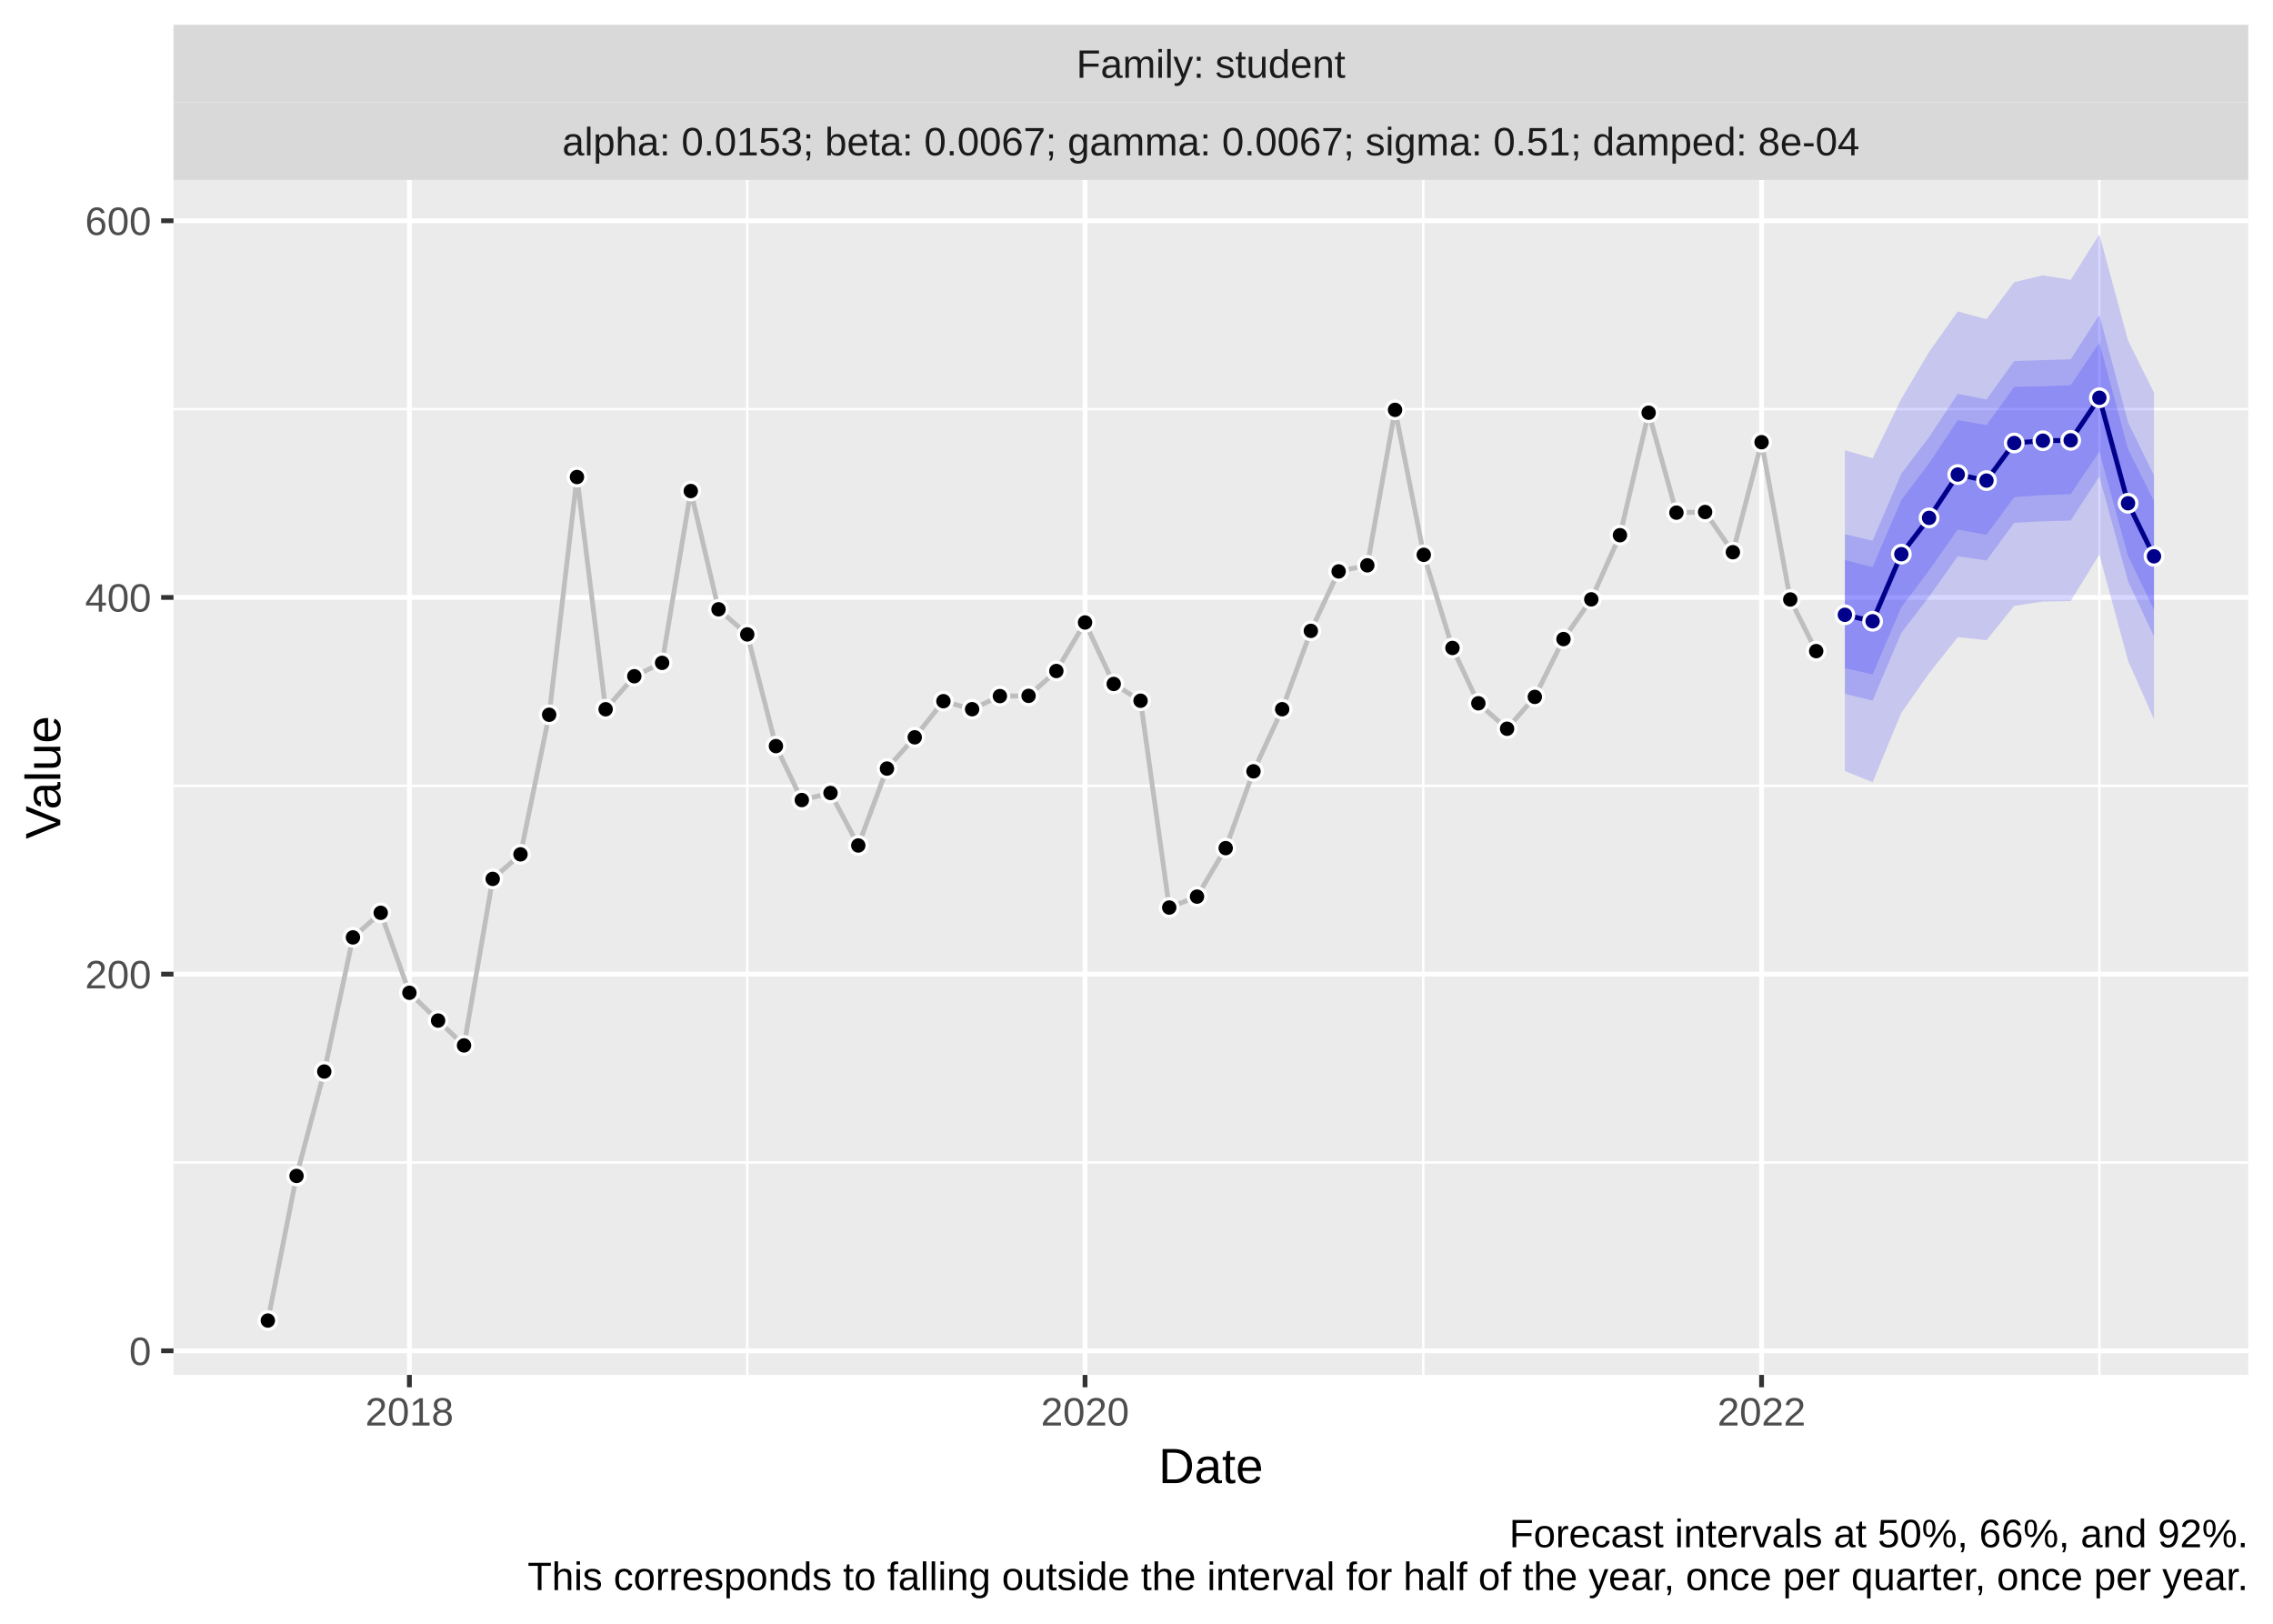
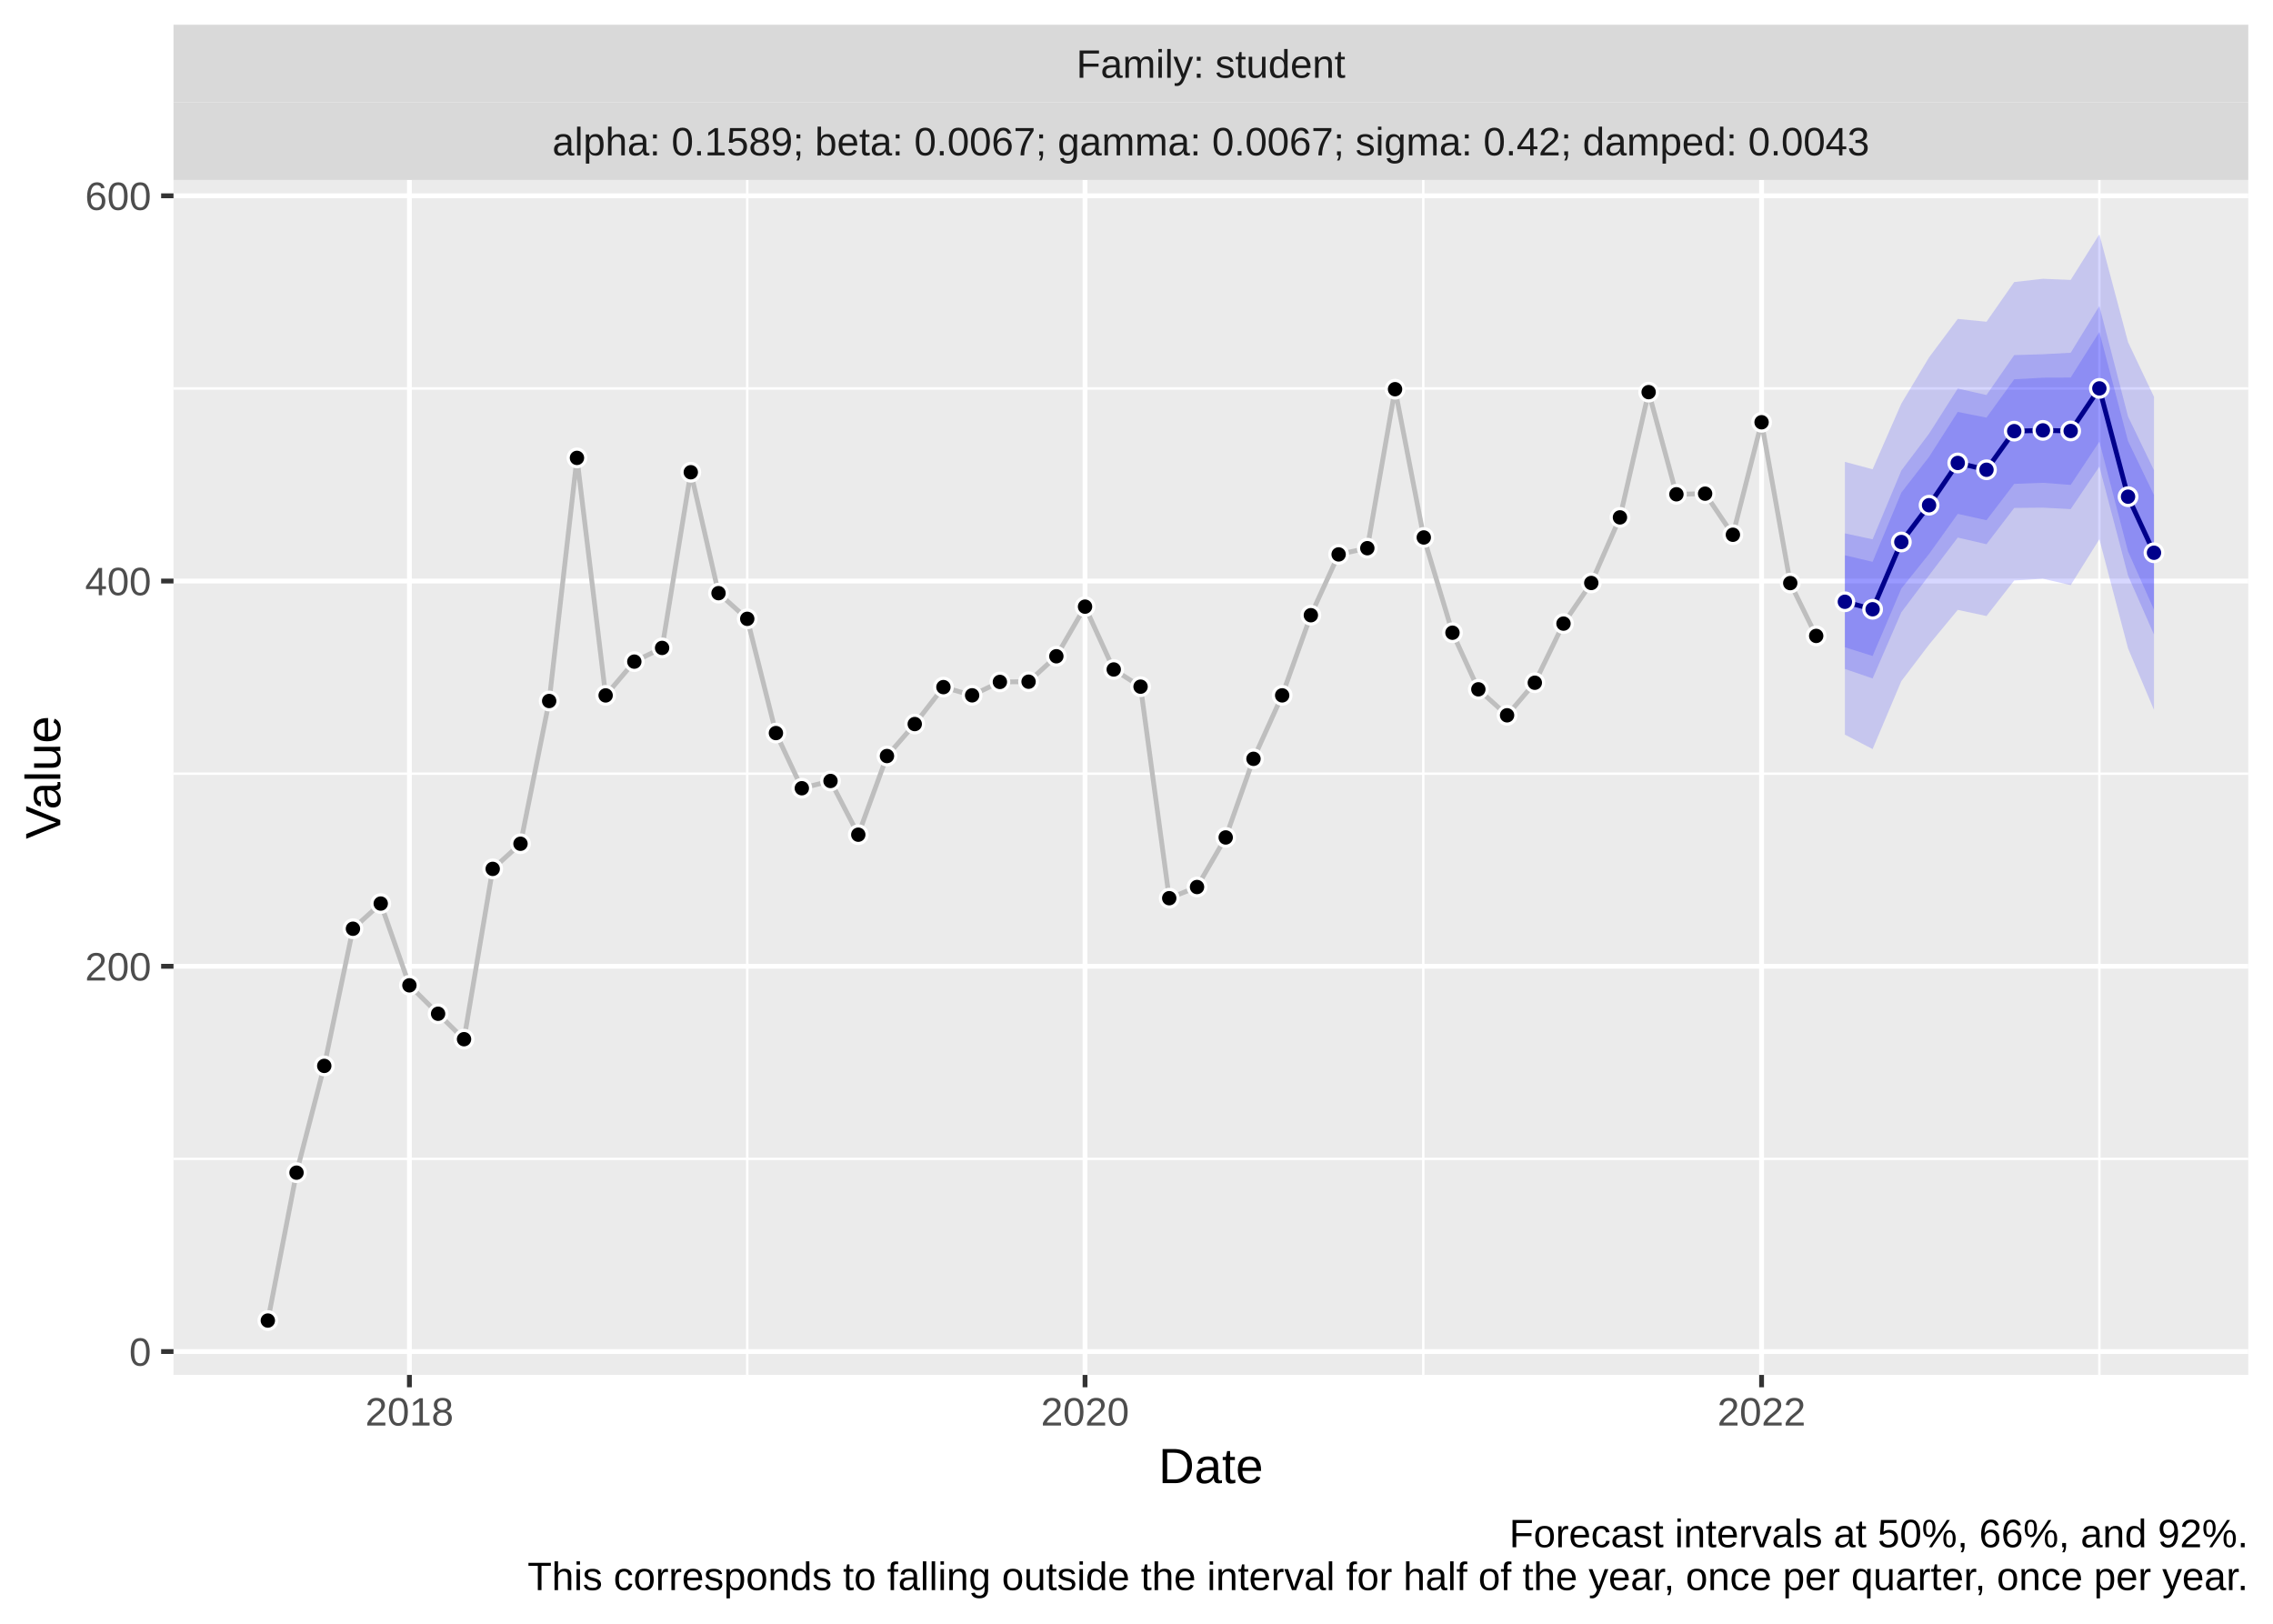
<svg xmlns="http://www.w3.org/2000/svg" class="svglite" width="504.00pt" height="360.00pt" viewBox="0 0 504.00 360.00">
  <defs>
    <style type="text/css">
    .svglite line, .svglite polyline, .svglite polygon, .svglite path, .svglite rect, .svglite circle {
      fill: none;
      stroke: #000000;
      stroke-linecap: round;
      stroke-linejoin: round;
      stroke-miterlimit: 10.00;
    }
    .svglite text {
      white-space: pre;
    }
  </style>
  </defs>
  <rect width="100%" height="100%" style="stroke: none; fill: #FFFFFF;" />
  <defs>
    <clipPath id="cpMC4wMHw1MDQuMDB8MC4wMHwzNjAuMDA=">
      <rect x="0.00" y="0.00" width="504.00" height="360.00" />
    </clipPath>
  </defs>
  <g clip-path="url(#cpMC4wMHw1MDQuMDB8MC4wMHwzNjAuMDA=)">
    <rect x="0.00" y="0.00" width="504.00" height="360.00" style="stroke-width: 1.07; stroke: #FFFFFF; fill: #FFFFFF;" />
  </g>
  <defs>
    <clipPath id="cpMzguNDd8NDk4LjUyfDM5LjkwfDMwNC44Mw==">
      <rect x="38.47" y="39.90" width="460.05" height="264.93" />
    </clipPath>
  </defs>
  <g clip-path="url(#cpMzguNDd8NDk4LjUyfDM5LjkwfDMwNC44Mw==)">
    <rect x="38.47" y="39.90" width="460.05" height="264.93" style="stroke-width: 1.07; stroke: none; fill: #EBEBEB;" />
-     <polyline points="38.47,257.74 498.52,257.74 " style="stroke-width: 0.53; stroke: #FFFFFF; stroke-linecap: butt;" />
-     <polyline points="38.47,174.22 498.52,174.22 " style="stroke-width: 0.53; stroke: #FFFFFF; stroke-linecap: butt;" />
-     <polyline points="38.47,90.70 498.52,90.70 " style="stroke-width: 0.53; stroke: #FFFFFF; stroke-linecap: butt;" />
+     <polyline points="38.47,256.94 498.52,256.94 " style="stroke-width: 0.53; stroke: #FFFFFF; stroke-linecap: butt;" />
+     <polyline points="38.47,171.53 498.52,171.53 " style="stroke-width: 0.53; stroke: #FFFFFF; stroke-linecap: butt;" />
+     <polyline points="38.47,86.12 498.52,86.12 " style="stroke-width: 0.53; stroke: #FFFFFF; stroke-linecap: butt;" />
    <polyline points="165.69,304.83 165.69,39.90 " style="stroke-width: 0.53; stroke: #FFFFFF; stroke-linecap: butt;" />
    <polyline points="315.59,304.83 315.59,39.90 " style="stroke-width: 0.53; stroke: #FFFFFF; stroke-linecap: butt;" />
    <polyline points="465.50,304.83 465.50,39.90 " style="stroke-width: 0.53; stroke: #FFFFFF; stroke-linecap: butt;" />
-     <polyline points="38.47,299.49 498.52,299.49 " style="stroke-width: 1.07; stroke: #FFFFFF; stroke-linecap: butt;" />
-     <polyline points="38.47,215.98 498.52,215.98 " style="stroke-width: 1.07; stroke: #FFFFFF; stroke-linecap: butt;" />
-     <polyline points="38.47,132.46 498.52,132.46 " style="stroke-width: 1.07; stroke: #FFFFFF; stroke-linecap: butt;" />
-     <polyline points="38.47,48.94 498.52,48.94 " style="stroke-width: 1.07; stroke: #FFFFFF; stroke-linecap: butt;" />
+     <polyline points="38.47,299.65 498.52,299.65 " style="stroke-width: 1.07; stroke: #FFFFFF; stroke-linecap: butt;" />
+     <polyline points="38.47,214.23 498.52,214.23 " style="stroke-width: 1.07; stroke: #FFFFFF; stroke-linecap: butt;" />
+     <polyline points="38.47,128.82 498.52,128.82 " style="stroke-width: 1.07; stroke: #FFFFFF; stroke-linecap: butt;" />
+     <polyline points="38.47,43.41 498.52,43.41 " style="stroke-width: 1.07; stroke: #FFFFFF; stroke-linecap: butt;" />
    <polyline points="90.78,304.83 90.78,39.90 " style="stroke-width: 1.07; stroke: #FFFFFF; stroke-linecap: butt;" />
    <polyline points="240.59,304.83 240.59,39.90 " style="stroke-width: 1.07; stroke: #FFFFFF; stroke-linecap: butt;" />
    <polyline points="390.60,304.83 390.60,39.90 " style="stroke-width: 1.07; stroke: #FFFFFF; stroke-linecap: butt;" />
-     <polyline points="59.39,292.78 65.75,260.72 71.90,237.57 78.26,207.83 84.42,202.38 90.78,220.11 97.14,226.27 102.89,231.78 109.25,194.86 115.41,189.42 121.77,158.47 127.93,105.76 134.29,157.25 140.65,149.93 146.81,146.96 153.17,108.87 159.32,135.09 165.69,140.66 172.05,165.42 177.79,177.38 184.15,175.81 190.31,187.45 196.67,170.40 202.83,163.47 209.19,155.46 215.55,157.24 221.71,154.33 228.07,154.28 234.23,148.77 240.59,138.01 246.95,151.64 252.90,155.36 259.26,201.21 265.42,198.79 271.78,188.04 277.94,171.01 284.30,157.24 290.66,139.87 296.82,126.69 303.18,125.34 309.33,90.87 315.70,123.01 322.06,143.66 327.80,155.93 334.17,161.57 340.32,154.51 346.68,141.69 352.84,132.88 359.20,118.66 365.56,91.51 371.72,113.66 378.08,113.52 384.24,122.43 390.60,98.04 396.96,132.91 402.71,144.36 " style="stroke-width: 1.07; stroke: #BEBEBE; stroke-linecap: butt;" />
+     <polyline points="59.39,292.78 65.75,259.99 71.90,236.32 78.26,205.91 84.42,200.33 90.78,218.46 97.14,224.76 102.89,230.40 109.25,192.64 115.41,187.07 121.77,155.42 127.93,101.52 134.29,154.18 140.65,146.69 146.81,143.65 153.17,104.70 159.32,131.51 165.69,137.20 172.05,162.53 177.79,174.76 184.15,173.15 190.31,185.06 196.67,167.62 202.83,160.53 209.19,152.34 215.55,154.16 221.71,151.19 228.07,151.14 234.23,145.50 240.59,134.50 246.95,148.43 252.90,152.24 259.26,199.14 265.42,196.66 271.78,185.67 277.94,168.24 284.30,154.17 290.66,136.40 296.82,122.92 303.18,121.54 309.33,86.29 315.70,119.16 322.06,140.28 327.80,152.83 334.17,158.59 340.32,151.37 346.68,138.26 352.84,129.25 359.20,114.71 365.56,86.94 371.72,109.59 378.08,109.45 384.24,118.56 390.60,93.62 396.96,129.28 402.71,140.99 " style="stroke-width: 1.07; stroke: #BEBEBE; stroke-linecap: butt;" />
    <circle cx="59.39" cy="292.78" r="1.95" style="stroke-width: 0.71; stroke: #FFFFFF; fill: #000000;" />
-     <circle cx="65.75" cy="260.72" r="1.95" style="stroke-width: 0.71; stroke: #FFFFFF; fill: #000000;" />
-     <circle cx="71.90" cy="237.57" r="1.95" style="stroke-width: 0.71; stroke: #FFFFFF; fill: #000000;" />
-     <circle cx="78.26" cy="207.83" r="1.95" style="stroke-width: 0.71; stroke: #FFFFFF; fill: #000000;" />
-     <circle cx="84.42" cy="202.38" r="1.95" style="stroke-width: 0.71; stroke: #FFFFFF; fill: #000000;" />
-     <circle cx="90.78" cy="220.11" r="1.95" style="stroke-width: 0.71; stroke: #FFFFFF; fill: #000000;" />
-     <circle cx="97.14" cy="226.27" r="1.95" style="stroke-width: 0.71; stroke: #FFFFFF; fill: #000000;" />
-     <circle cx="102.89" cy="231.78" r="1.95" style="stroke-width: 0.71; stroke: #FFFFFF; fill: #000000;" />
-     <circle cx="109.25" cy="194.86" r="1.95" style="stroke-width: 0.71; stroke: #FFFFFF; fill: #000000;" />
-     <circle cx="115.41" cy="189.42" r="1.95" style="stroke-width: 0.71; stroke: #FFFFFF; fill: #000000;" />
-     <circle cx="121.77" cy="158.47" r="1.95" style="stroke-width: 0.71; stroke: #FFFFFF; fill: #000000;" />
-     <circle cx="127.93" cy="105.76" r="1.95" style="stroke-width: 0.71; stroke: #FFFFFF; fill: #000000;" />
-     <circle cx="134.29" cy="157.25" r="1.95" style="stroke-width: 0.71; stroke: #FFFFFF; fill: #000000;" />
-     <circle cx="140.65" cy="149.93" r="1.95" style="stroke-width: 0.71; stroke: #FFFFFF; fill: #000000;" />
-     <circle cx="146.81" cy="146.96" r="1.95" style="stroke-width: 0.71; stroke: #FFFFFF; fill: #000000;" />
-     <circle cx="153.17" cy="108.87" r="1.95" style="stroke-width: 0.71; stroke: #FFFFFF; fill: #000000;" />
-     <circle cx="159.32" cy="135.09" r="1.95" style="stroke-width: 0.71; stroke: #FFFFFF; fill: #000000;" />
-     <circle cx="165.69" cy="140.66" r="1.95" style="stroke-width: 0.71; stroke: #FFFFFF; fill: #000000;" />
-     <circle cx="172.05" cy="165.42" r="1.95" style="stroke-width: 0.71; stroke: #FFFFFF; fill: #000000;" />
-     <circle cx="177.79" cy="177.38" r="1.95" style="stroke-width: 0.71; stroke: #FFFFFF; fill: #000000;" />
-     <circle cx="184.15" cy="175.81" r="1.95" style="stroke-width: 0.71; stroke: #FFFFFF; fill: #000000;" />
-     <circle cx="190.31" cy="187.45" r="1.95" style="stroke-width: 0.71; stroke: #FFFFFF; fill: #000000;" />
-     <circle cx="196.67" cy="170.40" r="1.95" style="stroke-width: 0.71; stroke: #FFFFFF; fill: #000000;" />
-     <circle cx="202.83" cy="163.47" r="1.95" style="stroke-width: 0.71; stroke: #FFFFFF; fill: #000000;" />
-     <circle cx="209.19" cy="155.46" r="1.95" style="stroke-width: 0.71; stroke: #FFFFFF; fill: #000000;" />
-     <circle cx="215.55" cy="157.24" r="1.95" style="stroke-width: 0.71; stroke: #FFFFFF; fill: #000000;" />
-     <circle cx="221.71" cy="154.33" r="1.95" style="stroke-width: 0.71; stroke: #FFFFFF; fill: #000000;" />
-     <circle cx="228.07" cy="154.28" r="1.95" style="stroke-width: 0.71; stroke: #FFFFFF; fill: #000000;" />
-     <circle cx="234.23" cy="148.77" r="1.95" style="stroke-width: 0.71; stroke: #FFFFFF; fill: #000000;" />
-     <circle cx="240.59" cy="138.01" r="1.95" style="stroke-width: 0.71; stroke: #FFFFFF; fill: #000000;" />
-     <circle cx="246.95" cy="151.64" r="1.95" style="stroke-width: 0.71; stroke: #FFFFFF; fill: #000000;" />
-     <circle cx="252.90" cy="155.36" r="1.95" style="stroke-width: 0.71; stroke: #FFFFFF; fill: #000000;" />
-     <circle cx="259.26" cy="201.21" r="1.95" style="stroke-width: 0.71; stroke: #FFFFFF; fill: #000000;" />
-     <circle cx="265.42" cy="198.79" r="1.95" style="stroke-width: 0.71; stroke: #FFFFFF; fill: #000000;" />
-     <circle cx="271.78" cy="188.04" r="1.95" style="stroke-width: 0.71; stroke: #FFFFFF; fill: #000000;" />
-     <circle cx="277.94" cy="171.01" r="1.95" style="stroke-width: 0.71; stroke: #FFFFFF; fill: #000000;" />
-     <circle cx="284.30" cy="157.24" r="1.95" style="stroke-width: 0.71; stroke: #FFFFFF; fill: #000000;" />
-     <circle cx="290.66" cy="139.87" r="1.95" style="stroke-width: 0.71; stroke: #FFFFFF; fill: #000000;" />
-     <circle cx="296.82" cy="126.69" r="1.95" style="stroke-width: 0.71; stroke: #FFFFFF; fill: #000000;" />
-     <circle cx="303.18" cy="125.34" r="1.95" style="stroke-width: 0.71; stroke: #FFFFFF; fill: #000000;" />
-     <circle cx="309.33" cy="90.87" r="1.95" style="stroke-width: 0.71; stroke: #FFFFFF; fill: #000000;" />
-     <circle cx="315.70" cy="123.01" r="1.95" style="stroke-width: 0.71; stroke: #FFFFFF; fill: #000000;" />
-     <circle cx="322.06" cy="143.66" r="1.95" style="stroke-width: 0.71; stroke: #FFFFFF; fill: #000000;" />
-     <circle cx="327.80" cy="155.93" r="1.95" style="stroke-width: 0.71; stroke: #FFFFFF; fill: #000000;" />
-     <circle cx="334.17" cy="161.57" r="1.95" style="stroke-width: 0.71; stroke: #FFFFFF; fill: #000000;" />
-     <circle cx="340.32" cy="154.51" r="1.95" style="stroke-width: 0.71; stroke: #FFFFFF; fill: #000000;" />
-     <circle cx="346.68" cy="141.69" r="1.95" style="stroke-width: 0.71; stroke: #FFFFFF; fill: #000000;" />
-     <circle cx="352.84" cy="132.88" r="1.95" style="stroke-width: 0.71; stroke: #FFFFFF; fill: #000000;" />
-     <circle cx="359.20" cy="118.66" r="1.95" style="stroke-width: 0.71; stroke: #FFFFFF; fill: #000000;" />
-     <circle cx="365.56" cy="91.51" r="1.95" style="stroke-width: 0.71; stroke: #FFFFFF; fill: #000000;" />
-     <circle cx="371.72" cy="113.66" r="1.95" style="stroke-width: 0.71; stroke: #FFFFFF; fill: #000000;" />
-     <circle cx="378.08" cy="113.52" r="1.95" style="stroke-width: 0.71; stroke: #FFFFFF; fill: #000000;" />
-     <circle cx="384.24" cy="122.43" r="1.95" style="stroke-width: 0.71; stroke: #FFFFFF; fill: #000000;" />
-     <circle cx="390.60" cy="98.04" r="1.95" style="stroke-width: 0.71; stroke: #FFFFFF; fill: #000000;" />
-     <circle cx="396.96" cy="132.91" r="1.95" style="stroke-width: 0.71; stroke: #FFFFFF; fill: #000000;" />
-     <circle cx="402.71" cy="144.36" r="1.95" style="stroke-width: 0.71; stroke: #FFFFFF; fill: #000000;" />
-     <polygon points="409.07,99.82 415.22,101.60 421.59,88.41 427.74,78.04 434.10,69.05 440.47,70.78 446.62,62.57 452.98,61.04 459.14,62.05 465.50,51.94 471.86,75.53 477.61,87.06 477.61,159.46 471.86,146.49 465.50,122.93 459.14,133.25 452.98,133.37 446.62,134.33 440.47,141.93 434.10,141.26 427.74,149.26 421.59,158.03 415.22,173.42 409.07,170.94 " style="stroke-width: 0.00; stroke: none; fill: #0000FF; fill-opacity: 0.16;" />
-     <polyline points="409.07,99.82 415.22,101.60 421.59,88.41 427.74,78.04 434.10,69.05 440.47,70.78 446.62,62.57 452.98,61.04 459.14,62.05 465.50,51.94 471.86,75.53 477.61,87.06 " style="stroke-width: 1.07; stroke: none;" />
-     <polyline points="477.61,159.46 471.86,146.49 465.50,122.93 459.14,133.25 452.98,133.37 446.62,134.33 440.47,141.93 434.10,141.26 427.74,149.26 421.59,158.03 415.22,173.42 409.07,170.94 " style="stroke-width: 1.07; stroke: none;" />
-     <polygon points="409.07,118.46 415.22,119.87 421.59,105.02 427.74,96.91 434.10,87.31 440.47,88.58 446.62,80.05 452.98,79.84 459.14,79.66 465.50,69.80 471.86,93.64 477.61,105.40 477.61,141.12 471.86,128.87 465.50,105.63 459.14,115.40 452.98,115.58 446.62,115.91 440.47,124.26 434.10,123.31 427.74,132.29 421.59,140.31 415.22,155.33 409.07,153.82 " style="stroke-width: 0.00; stroke: none; fill: #0000FF; fill-opacity: 0.16;" />
-     <polyline points="409.07,118.46 415.22,119.87 421.59,105.02 427.74,96.91 434.10,87.31 440.47,88.58 446.62,80.05 452.98,79.84 459.14,79.66 465.50,69.80 471.86,93.64 477.61,105.40 " style="stroke-width: 1.07; stroke: none;" />
-     <polyline points="477.61,141.12 471.86,128.87 465.50,105.63 459.14,115.40 452.98,115.58 446.62,115.91 440.47,124.26 434.10,123.31 427.74,132.29 421.59,140.31 415.22,155.33 409.07,153.82 " style="stroke-width: 1.07; stroke: none;" />
-     <polygon points="409.07,124.18 415.22,125.72 421.59,110.85 427.74,102.72 434.10,93.15 440.47,94.25 446.62,85.77 452.98,85.64 459.14,85.41 465.50,75.97 471.86,99.57 477.61,111.10 477.61,135.19 471.86,123.26 465.50,100.13 459.14,109.55 452.98,109.77 446.62,110.22 440.47,118.58 434.10,117.41 427.74,126.48 421.59,134.64 415.22,149.51 409.07,148.16 " style="stroke-width: 0.00; stroke: none; fill: #0000FF; fill-opacity: 0.16;" />
-     <polyline points="409.07,124.18 415.22,125.72 421.59,110.85 427.74,102.72 434.10,93.15 440.47,94.25 446.62,85.77 452.98,85.64 459.14,85.41 465.50,75.97 471.86,99.57 477.61,111.10 " style="stroke-width: 1.07; stroke: none;" />
-     <polyline points="477.61,135.19 471.86,123.26 465.50,100.13 459.14,109.55 452.98,109.77 446.62,110.22 440.47,118.58 434.10,117.41 427.74,126.48 421.59,134.64 415.22,149.51 409.07,148.16 " style="stroke-width: 1.07; stroke: none;" />
-     <polyline points="409.07,136.31 415.22,137.74 421.59,122.87 427.74,114.82 434.10,105.21 440.47,106.55 446.62,98.22 452.98,97.71 459.14,97.63 465.50,88.19 471.86,111.58 477.61,123.34 " style="stroke-width: 1.07; stroke: #00008B; stroke-linecap: butt;" />
-     <circle cx="409.07" cy="136.31" r="1.95" style="stroke-width: 0.71; stroke: #FFFFFF; fill: #00008B;" />
-     <circle cx="415.22" cy="137.74" r="1.95" style="stroke-width: 0.71; stroke: #FFFFFF; fill: #00008B;" />
-     <circle cx="421.59" cy="122.87" r="1.95" style="stroke-width: 0.71; stroke: #FFFFFF; fill: #00008B;" />
-     <circle cx="427.74" cy="114.82" r="1.95" style="stroke-width: 0.71; stroke: #FFFFFF; fill: #00008B;" />
-     <circle cx="434.10" cy="105.21" r="1.95" style="stroke-width: 0.71; stroke: #FFFFFF; fill: #00008B;" />
-     <circle cx="440.47" cy="106.55" r="1.95" style="stroke-width: 0.71; stroke: #FFFFFF; fill: #00008B;" />
-     <circle cx="446.62" cy="98.22" r="1.95" style="stroke-width: 0.71; stroke: #FFFFFF; fill: #00008B;" />
-     <circle cx="452.98" cy="97.71" r="1.95" style="stroke-width: 0.71; stroke: #FFFFFF; fill: #00008B;" />
-     <circle cx="459.14" cy="97.63" r="1.95" style="stroke-width: 0.71; stroke: #FFFFFF; fill: #00008B;" />
-     <circle cx="465.50" cy="88.19" r="1.95" style="stroke-width: 0.71; stroke: #FFFFFF; fill: #00008B;" />
-     <circle cx="471.86" cy="111.58" r="1.95" style="stroke-width: 0.71; stroke: #FFFFFF; fill: #00008B;" />
-     <circle cx="477.61" cy="123.34" r="1.95" style="stroke-width: 0.71; stroke: #FFFFFF; fill: #00008B;" />
+     <circle cx="65.75" cy="259.99" r="1.95" style="stroke-width: 0.71; stroke: #FFFFFF; fill: #000000;" />
+     <circle cx="71.90" cy="236.32" r="1.95" style="stroke-width: 0.71; stroke: #FFFFFF; fill: #000000;" />
+     <circle cx="78.26" cy="205.91" r="1.95" style="stroke-width: 0.71; stroke: #FFFFFF; fill: #000000;" />
+     <circle cx="84.42" cy="200.33" r="1.95" style="stroke-width: 0.71; stroke: #FFFFFF; fill: #000000;" />
+     <circle cx="90.78" cy="218.46" r="1.95" style="stroke-width: 0.71; stroke: #FFFFFF; fill: #000000;" />
+     <circle cx="97.14" cy="224.76" r="1.95" style="stroke-width: 0.71; stroke: #FFFFFF; fill: #000000;" />
+     <circle cx="102.89" cy="230.40" r="1.95" style="stroke-width: 0.71; stroke: #FFFFFF; fill: #000000;" />
+     <circle cx="109.25" cy="192.64" r="1.95" style="stroke-width: 0.71; stroke: #FFFFFF; fill: #000000;" />
+     <circle cx="115.41" cy="187.07" r="1.95" style="stroke-width: 0.71; stroke: #FFFFFF; fill: #000000;" />
+     <circle cx="121.77" cy="155.42" r="1.95" style="stroke-width: 0.71; stroke: #FFFFFF; fill: #000000;" />
+     <circle cx="127.93" cy="101.52" r="1.95" style="stroke-width: 0.71; stroke: #FFFFFF; fill: #000000;" />
+     <circle cx="134.29" cy="154.18" r="1.95" style="stroke-width: 0.71; stroke: #FFFFFF; fill: #000000;" />
+     <circle cx="140.65" cy="146.69" r="1.95" style="stroke-width: 0.71; stroke: #FFFFFF; fill: #000000;" />
+     <circle cx="146.81" cy="143.65" r="1.95" style="stroke-width: 0.71; stroke: #FFFFFF; fill: #000000;" />
+     <circle cx="153.17" cy="104.70" r="1.95" style="stroke-width: 0.71; stroke: #FFFFFF; fill: #000000;" />
+     <circle cx="159.32" cy="131.51" r="1.95" style="stroke-width: 0.71; stroke: #FFFFFF; fill: #000000;" />
+     <circle cx="165.69" cy="137.20" r="1.95" style="stroke-width: 0.71; stroke: #FFFFFF; fill: #000000;" />
+     <circle cx="172.05" cy="162.53" r="1.95" style="stroke-width: 0.71; stroke: #FFFFFF; fill: #000000;" />
+     <circle cx="177.79" cy="174.76" r="1.95" style="stroke-width: 0.71; stroke: #FFFFFF; fill: #000000;" />
+     <circle cx="184.15" cy="173.15" r="1.95" style="stroke-width: 0.71; stroke: #FFFFFF; fill: #000000;" />
+     <circle cx="190.31" cy="185.06" r="1.95" style="stroke-width: 0.71; stroke: #FFFFFF; fill: #000000;" />
+     <circle cx="196.67" cy="167.62" r="1.95" style="stroke-width: 0.71; stroke: #FFFFFF; fill: #000000;" />
+     <circle cx="202.83" cy="160.53" r="1.95" style="stroke-width: 0.71; stroke: #FFFFFF; fill: #000000;" />
+     <circle cx="209.19" cy="152.34" r="1.95" style="stroke-width: 0.71; stroke: #FFFFFF; fill: #000000;" />
+     <circle cx="215.55" cy="154.16" r="1.95" style="stroke-width: 0.71; stroke: #FFFFFF; fill: #000000;" />
+     <circle cx="221.71" cy="151.19" r="1.95" style="stroke-width: 0.71; stroke: #FFFFFF; fill: #000000;" />
+     <circle cx="228.07" cy="151.14" r="1.95" style="stroke-width: 0.71; stroke: #FFFFFF; fill: #000000;" />
+     <circle cx="234.23" cy="145.50" r="1.95" style="stroke-width: 0.71; stroke: #FFFFFF; fill: #000000;" />
+     <circle cx="240.59" cy="134.50" r="1.95" style="stroke-width: 0.71; stroke: #FFFFFF; fill: #000000;" />
+     <circle cx="246.95" cy="148.43" r="1.95" style="stroke-width: 0.71; stroke: #FFFFFF; fill: #000000;" />
+     <circle cx="252.90" cy="152.24" r="1.95" style="stroke-width: 0.71; stroke: #FFFFFF; fill: #000000;" />
+     <circle cx="259.26" cy="199.14" r="1.95" style="stroke-width: 0.71; stroke: #FFFFFF; fill: #000000;" />
+     <circle cx="265.42" cy="196.66" r="1.95" style="stroke-width: 0.71; stroke: #FFFFFF; fill: #000000;" />
+     <circle cx="271.78" cy="185.67" r="1.95" style="stroke-width: 0.71; stroke: #FFFFFF; fill: #000000;" />
+     <circle cx="277.94" cy="168.24" r="1.95" style="stroke-width: 0.71; stroke: #FFFFFF; fill: #000000;" />
+     <circle cx="284.30" cy="154.17" r="1.95" style="stroke-width: 0.71; stroke: #FFFFFF; fill: #000000;" />
+     <circle cx="290.66" cy="136.40" r="1.95" style="stroke-width: 0.71; stroke: #FFFFFF; fill: #000000;" />
+     <circle cx="296.82" cy="122.92" r="1.95" style="stroke-width: 0.71; stroke: #FFFFFF; fill: #000000;" />
+     <circle cx="303.18" cy="121.54" r="1.95" style="stroke-width: 0.71; stroke: #FFFFFF; fill: #000000;" />
+     <circle cx="309.33" cy="86.29" r="1.95" style="stroke-width: 0.71; stroke: #FFFFFF; fill: #000000;" />
+     <circle cx="315.70" cy="119.16" r="1.95" style="stroke-width: 0.71; stroke: #FFFFFF; fill: #000000;" />
+     <circle cx="322.06" cy="140.28" r="1.95" style="stroke-width: 0.71; stroke: #FFFFFF; fill: #000000;" />
+     <circle cx="327.80" cy="152.83" r="1.95" style="stroke-width: 0.71; stroke: #FFFFFF; fill: #000000;" />
+     <circle cx="334.17" cy="158.59" r="1.95" style="stroke-width: 0.71; stroke: #FFFFFF; fill: #000000;" />
+     <circle cx="340.32" cy="151.37" r="1.95" style="stroke-width: 0.71; stroke: #FFFFFF; fill: #000000;" />
+     <circle cx="346.68" cy="138.26" r="1.95" style="stroke-width: 0.71; stroke: #FFFFFF; fill: #000000;" />
+     <circle cx="352.84" cy="129.25" r="1.95" style="stroke-width: 0.71; stroke: #FFFFFF; fill: #000000;" />
+     <circle cx="359.20" cy="114.71" r="1.95" style="stroke-width: 0.71; stroke: #FFFFFF; fill: #000000;" />
+     <circle cx="365.56" cy="86.94" r="1.95" style="stroke-width: 0.71; stroke: #FFFFFF; fill: #000000;" />
+     <circle cx="371.72" cy="109.59" r="1.95" style="stroke-width: 0.71; stroke: #FFFFFF; fill: #000000;" />
+     <circle cx="378.08" cy="109.45" r="1.95" style="stroke-width: 0.71; stroke: #FFFFFF; fill: #000000;" />
+     <circle cx="384.24" cy="118.56" r="1.95" style="stroke-width: 0.71; stroke: #FFFFFF; fill: #000000;" />
+     <circle cx="390.60" cy="93.62" r="1.95" style="stroke-width: 0.71; stroke: #FFFFFF; fill: #000000;" />
+     <circle cx="396.96" cy="129.28" r="1.95" style="stroke-width: 0.71; stroke: #FFFFFF; fill: #000000;" />
+     <circle cx="402.71" cy="140.99" r="1.95" style="stroke-width: 0.71; stroke: #FFFFFF; fill: #000000;" />
+     <polygon points="409.07,102.40 415.22,104.04 421.59,89.48 427.74,79.23 434.10,70.71 440.47,71.33 446.62,62.53 452.98,61.81 459.14,62.06 465.50,51.94 471.86,75.86 477.61,87.98 477.61,157.40 471.86,143.76 465.50,119.55 459.14,129.73 452.98,128.31 446.62,128.70 440.47,136.58 434.10,135.22 427.74,142.91 421.59,151.01 415.22,166.08 409.07,162.87 " style="stroke-width: 0.00; stroke: none; fill: #0000FF; fill-opacity: 0.16;" />
+     <polyline points="409.07,102.40 415.22,104.04 421.59,89.48 427.74,79.23 434.10,70.71 440.47,71.33 446.62,62.53 452.98,61.81 459.14,62.06 465.50,51.94 471.86,75.86 477.61,87.98 " style="stroke-width: 1.07; stroke: none;" />
+     <polyline points="477.61,157.40 471.86,143.76 465.50,119.55 459.14,129.73 452.98,128.31 446.62,128.70 440.47,136.58 434.10,135.22 427.74,142.91 421.59,151.01 415.22,166.08 409.07,162.87 " style="stroke-width: 1.07; stroke: none;" />
+     <polygon points="409.07,118.25 415.22,119.57 421.59,104.32 427.74,96.14 434.10,86.14 440.47,87.58 446.62,78.73 452.98,78.54 459.14,78.21 465.50,67.85 471.86,92.35 477.61,104.26 477.61,140.69 471.86,127.61 465.50,103.45 459.14,112.87 452.98,112.55 446.62,112.61 440.47,120.66 434.10,119.18 427.74,127.56 421.59,135.75 415.22,150.42 409.07,148.31 " style="stroke-width: 0.00; stroke: none; fill: #0000FF; fill-opacity: 0.16;" />
+     <polyline points="409.07,118.25 415.22,119.57 421.59,104.32 427.74,96.14 434.10,86.14 440.47,87.58 446.62,78.73 452.98,78.54 459.14,78.21 465.50,67.85 471.86,92.35 477.61,104.26 " style="stroke-width: 1.07; stroke: none;" />
+     <polyline points="477.61,140.69 471.86,127.61 465.50,103.45 459.14,112.87 452.98,112.55 446.62,112.61 440.47,120.66 434.10,119.18 427.74,127.56 421.59,135.75 415.22,150.42 409.07,148.31 " style="stroke-width: 1.07; stroke: none;" />
+     <polygon points="409.07,123.11 415.22,124.56 421.59,109.22 427.74,101.29 434.10,91.33 440.47,92.59 446.62,84.09 452.98,83.74 459.14,83.70 465.50,73.60 471.86,97.80 477.61,109.74 477.61,135.18 471.86,122.26 465.50,97.91 459.14,107.51 452.98,107.04 446.62,107.28 440.47,115.34 434.10,113.93 427.74,122.82 421.59,130.49 415.22,145.44 409.07,143.50 " style="stroke-width: 0.00; stroke: none; fill: #0000FF; fill-opacity: 0.16;" />
+     <polyline points="409.07,123.11 415.22,124.56 421.59,109.22 427.74,101.29 434.10,91.33 440.47,92.59 446.62,84.09 452.98,83.74 459.14,83.70 465.50,73.60 471.86,97.80 477.61,109.74 " style="stroke-width: 1.07; stroke: none;" />
+     <polyline points="477.61,135.18 471.86,122.26 465.50,97.91 459.14,107.51 452.98,107.04 446.62,107.28 440.47,115.34 434.10,113.93 427.74,122.82 421.59,130.49 415.22,145.44 409.07,143.50 " style="stroke-width: 1.07; stroke: none;" />
+     <polyline points="409.07,133.42 415.22,135.08 421.59,120.17 427.74,112.01 434.10,102.64 440.47,104.15 446.62,95.59 452.98,95.42 459.14,95.55 465.50,86.11 471.86,110.12 477.61,122.55 " style="stroke-width: 1.07; stroke: #00008B; stroke-linecap: butt;" />
+     <circle cx="409.07" cy="133.42" r="1.95" style="stroke-width: 0.71; stroke: #FFFFFF; fill: #00008B;" />
+     <circle cx="415.22" cy="135.08" r="1.95" style="stroke-width: 0.71; stroke: #FFFFFF; fill: #00008B;" />
+     <circle cx="421.59" cy="120.17" r="1.95" style="stroke-width: 0.71; stroke: #FFFFFF; fill: #00008B;" />
+     <circle cx="427.74" cy="112.01" r="1.95" style="stroke-width: 0.71; stroke: #FFFFFF; fill: #00008B;" />
+     <circle cx="434.10" cy="102.64" r="1.95" style="stroke-width: 0.71; stroke: #FFFFFF; fill: #00008B;" />
+     <circle cx="440.47" cy="104.15" r="1.95" style="stroke-width: 0.71; stroke: #FFFFFF; fill: #00008B;" />
+     <circle cx="446.62" cy="95.59" r="1.95" style="stroke-width: 0.71; stroke: #FFFFFF; fill: #00008B;" />
+     <circle cx="452.98" cy="95.42" r="1.95" style="stroke-width: 0.71; stroke: #FFFFFF; fill: #00008B;" />
+     <circle cx="459.14" cy="95.55" r="1.95" style="stroke-width: 0.71; stroke: #FFFFFF; fill: #00008B;" />
+     <circle cx="465.50" cy="86.11" r="1.95" style="stroke-width: 0.71; stroke: #FFFFFF; fill: #00008B;" />
+     <circle cx="471.86" cy="110.12" r="1.95" style="stroke-width: 0.71; stroke: #FFFFFF; fill: #00008B;" />
+     <circle cx="477.61" cy="122.55" r="1.95" style="stroke-width: 0.71; stroke: #FFFFFF; fill: #00008B;" />
  </g>
  <g clip-path="url(#cpMC4wMHw1MDQuMDB8MC4wMHwzNjAuMDA=)">
</g>
  <defs>
    <clipPath id="cpMzguNDd8NDk4LjUyfDUuNDh8MzkuOTA=">
      <rect x="38.47" y="5.48" width="460.05" height="34.42" />
    </clipPath>
  </defs>
  <g clip-path="url(#cpMzguNDd8NDk4LjUyfDUuNDh8MzkuOTA=)">
</g>
  <defs>
    <clipPath id="cpMzguNDd8NDk4LjUyfDUuNDh8MjIuNjk=">
      <rect x="38.47" y="5.48" width="460.05" height="17.21" />
    </clipPath>
  </defs>
  <g clip-path="url(#cpMzguNDd8NDk4LjUyfDUuNDh8MjIuNjk=)">
    <rect x="38.47" y="5.48" width="460.05" height="17.21" style="stroke-width: 1.07; stroke: none; fill: #D9D9D9;" />
    <text x="268.50" y="17.24" text-anchor="middle" style="font-size: 8.80px;fill: #1A1A1A; font-family: &quot;Arial&quot;;" textLength="59.64px" lengthAdjust="spacingAndGlyphs">Family: student</text>
  </g>
  <g clip-path="url(#cpMzguNDd8NDk4LjUyfDUuNDh8MzkuOTA=)">
</g>
  <defs>
    <clipPath id="cpMzguNDd8NDk4LjUyfDIyLjY5fDM5Ljkw">
      <rect x="38.47" y="22.69" width="460.05" height="17.21" />
    </clipPath>
  </defs>
  <g clip-path="url(#cpMzguNDd8NDk4LjUyfDIyLjY5fDM5Ljkw)">
    <rect x="38.47" y="22.69" width="460.05" height="17.21" style="stroke-width: 1.07; stroke: none; fill: #D9D9D9;" />
-     <text x="268.50" y="34.45" text-anchor="middle" style="font-size: 8.80px;fill: #1A1A1A; font-family: &quot;Arial&quot;;" textLength="287.63px" lengthAdjust="spacingAndGlyphs">alpha: 0.0153; beta: 0.0067; gamma: 0.0067; sigma: 0.51; damped: 8e-04</text>
+     <text x="268.50" y="34.45" text-anchor="middle" style="font-size: 8.80px;fill: #1A1A1A; font-family: &quot;Arial&quot;;" textLength="292.04px" lengthAdjust="spacingAndGlyphs">alpha: 0.1589; beta: 0.0067; gamma: 0.0067; sigma: 0.42; damped: 0.0043</text>
  </g>
  <g clip-path="url(#cpMzguNDd8NDk4LjUyfDUuNDh8MzkuOTA=)">
</g>
  <g clip-path="url(#cpMC4wMHw1MDQuMDB8MC4wMHwzNjAuMDA=)">
    <polyline points="90.78,307.57 90.78,304.83 " style="stroke-width: 1.07; stroke: #333333; stroke-linecap: butt;" />
    <polyline points="240.59,307.57 240.59,304.83 " style="stroke-width: 1.07; stroke: #333333; stroke-linecap: butt;" />
    <polyline points="390.60,307.57 390.60,304.83 " style="stroke-width: 1.07; stroke: #333333; stroke-linecap: butt;" />
    <text x="90.78" y="316.06" text-anchor="middle" style="font-size: 8.80px;fill: #4D4D4D; font-family: &quot;Arial&quot;;" textLength="19.58px" lengthAdjust="spacingAndGlyphs">2018</text>
    <text x="240.59" y="316.06" text-anchor="middle" style="font-size: 8.80px;fill: #4D4D4D; font-family: &quot;Arial&quot;;" textLength="19.58px" lengthAdjust="spacingAndGlyphs">2020</text>
    <text x="390.60" y="316.06" text-anchor="middle" style="font-size: 8.80px;fill: #4D4D4D; font-family: &quot;Arial&quot;;" textLength="19.58px" lengthAdjust="spacingAndGlyphs">2022</text>
-     <text x="33.54" y="302.65" text-anchor="end" style="font-size: 8.80px;fill: #4D4D4D; font-family: &quot;Arial&quot;;" textLength="4.90px" lengthAdjust="spacingAndGlyphs">0</text>
-     <text x="33.54" y="219.13" text-anchor="end" style="font-size: 8.80px;fill: #4D4D4D; font-family: &quot;Arial&quot;;" textLength="14.69px" lengthAdjust="spacingAndGlyphs">200</text>
-     <text x="33.54" y="135.61" text-anchor="end" style="font-size: 8.80px;fill: #4D4D4D; font-family: &quot;Arial&quot;;" textLength="14.69px" lengthAdjust="spacingAndGlyphs">400</text>
-     <text x="33.54" y="52.10" text-anchor="end" style="font-size: 8.80px;fill: #4D4D4D; font-family: &quot;Arial&quot;;" textLength="14.69px" lengthAdjust="spacingAndGlyphs">600</text>
-     <polyline points="35.73,299.49 38.47,299.49 " style="stroke-width: 1.07; stroke: #333333; stroke-linecap: butt;" />
-     <polyline points="35.73,215.98 38.47,215.98 " style="stroke-width: 1.07; stroke: #333333; stroke-linecap: butt;" />
-     <polyline points="35.73,132.46 38.47,132.46 " style="stroke-width: 1.07; stroke: #333333; stroke-linecap: butt;" />
-     <polyline points="35.73,48.94 38.47,48.94 " style="stroke-width: 1.07; stroke: #333333; stroke-linecap: butt;" />
+     <text x="33.54" y="302.80" text-anchor="end" style="font-size: 8.80px;fill: #4D4D4D; font-family: &quot;Arial&quot;;" textLength="4.90px" lengthAdjust="spacingAndGlyphs">0</text>
+     <text x="33.54" y="217.39" text-anchor="end" style="font-size: 8.80px;fill: #4D4D4D; font-family: &quot;Arial&quot;;" textLength="14.69px" lengthAdjust="spacingAndGlyphs">200</text>
+     <text x="33.54" y="131.97" text-anchor="end" style="font-size: 8.80px;fill: #4D4D4D; font-family: &quot;Arial&quot;;" textLength="14.69px" lengthAdjust="spacingAndGlyphs">400</text>
+     <text x="33.54" y="46.56" text-anchor="end" style="font-size: 8.80px;fill: #4D4D4D; font-family: &quot;Arial&quot;;" textLength="14.69px" lengthAdjust="spacingAndGlyphs">600</text>
+     <polyline points="35.73,299.65 38.47,299.65 " style="stroke-width: 1.07; stroke: #333333; stroke-linecap: butt;" />
+     <polyline points="35.73,214.23 38.47,214.23 " style="stroke-width: 1.07; stroke: #333333; stroke-linecap: butt;" />
+     <polyline points="35.73,128.82 38.47,128.82 " style="stroke-width: 1.07; stroke: #333333; stroke-linecap: butt;" />
+     <polyline points="35.73,43.41 38.47,43.41 " style="stroke-width: 1.07; stroke: #333333; stroke-linecap: butt;" />
    <text x="268.50" y="328.83" text-anchor="middle" style="font-size: 11.00px; font-family: &quot;Arial&quot;;" textLength="23.23px" lengthAdjust="spacingAndGlyphs">Date</text>
    <text transform="translate(13.37,172.36) rotate(-90)" text-anchor="middle" style="font-size: 11.00px; font-family: &quot;Arial&quot;;" textLength="28.14px" lengthAdjust="spacingAndGlyphs">Value</text>
    <text x="498.52" y="343.04" text-anchor="end" style="font-size: 8.80px; font-family: &quot;Arial&quot;;" textLength="163.81px" lengthAdjust="spacingAndGlyphs">Forecast intervals at 50%, 66%, and 92%.</text>
    <text x="498.52" y="352.54" text-anchor="end" style="font-size: 8.80px; font-family: &quot;Arial&quot;;" textLength="382.92px" lengthAdjust="spacingAndGlyphs">This corresponds to falling outside the interval for half of the year, once per quarter, once per year.</text>
  </g>
</svg>
